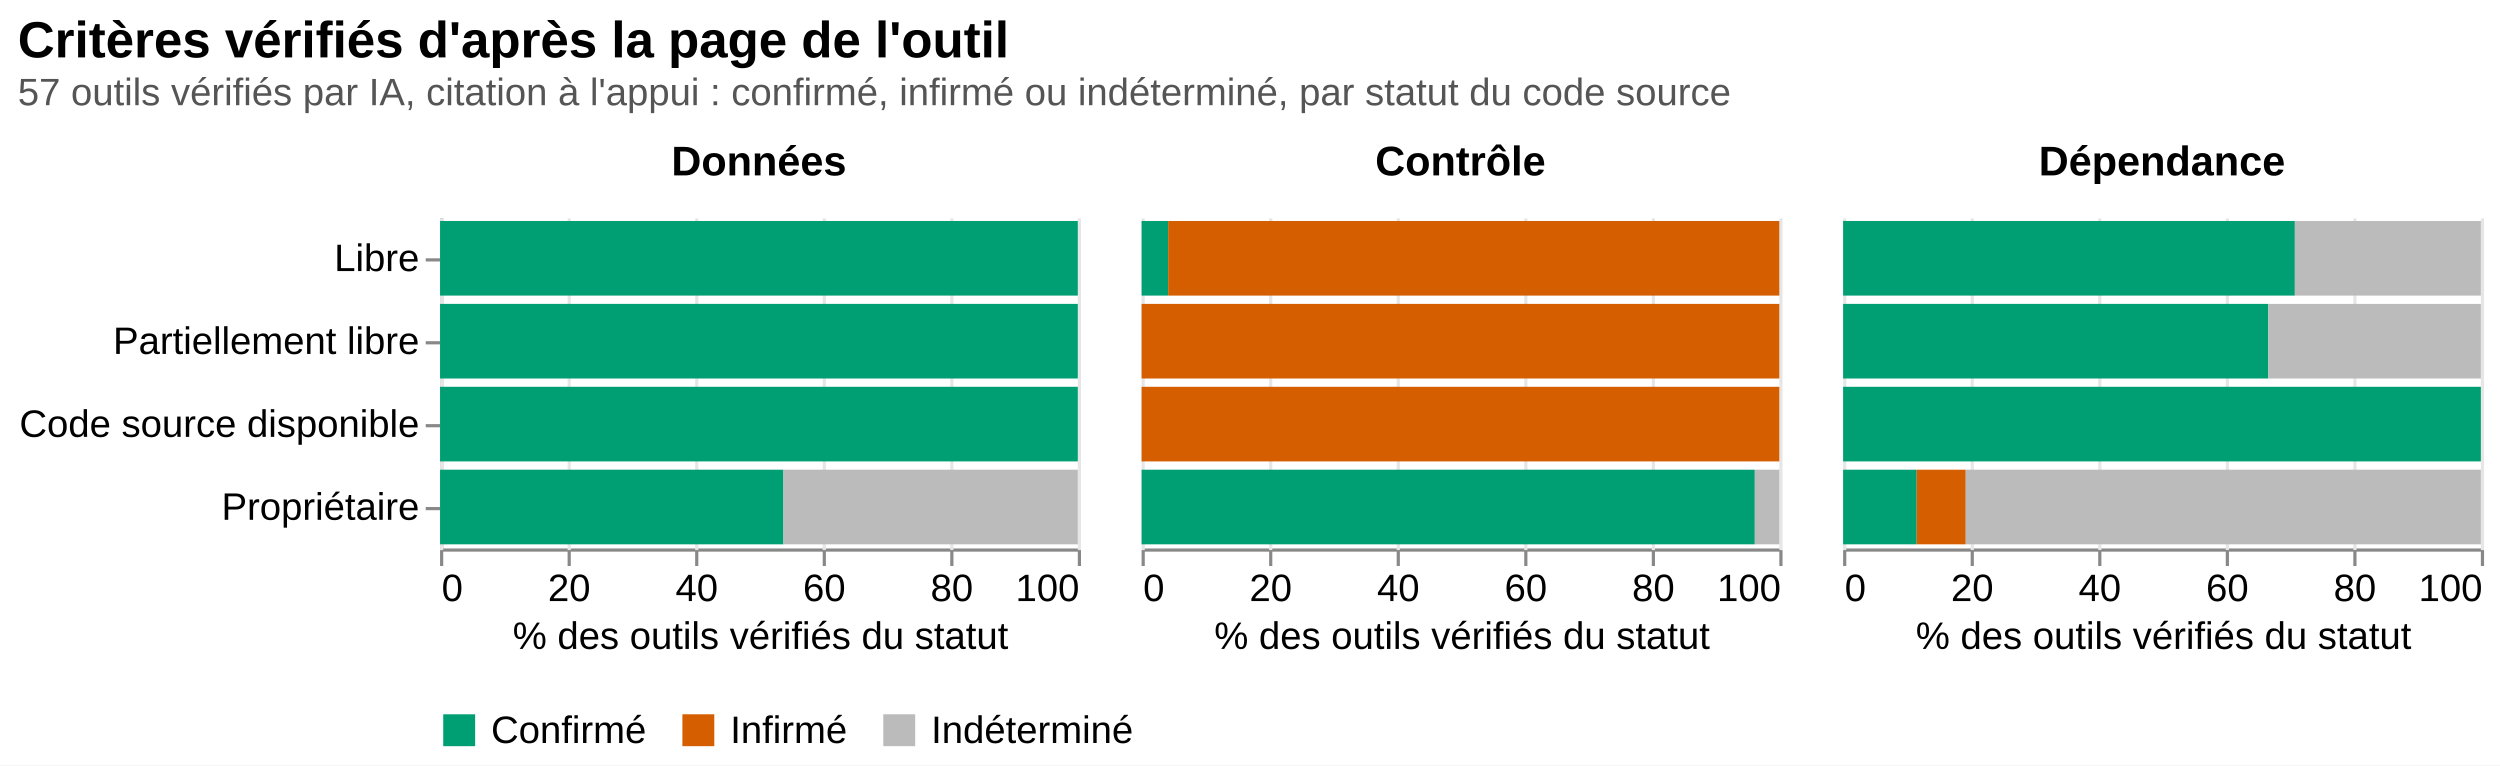
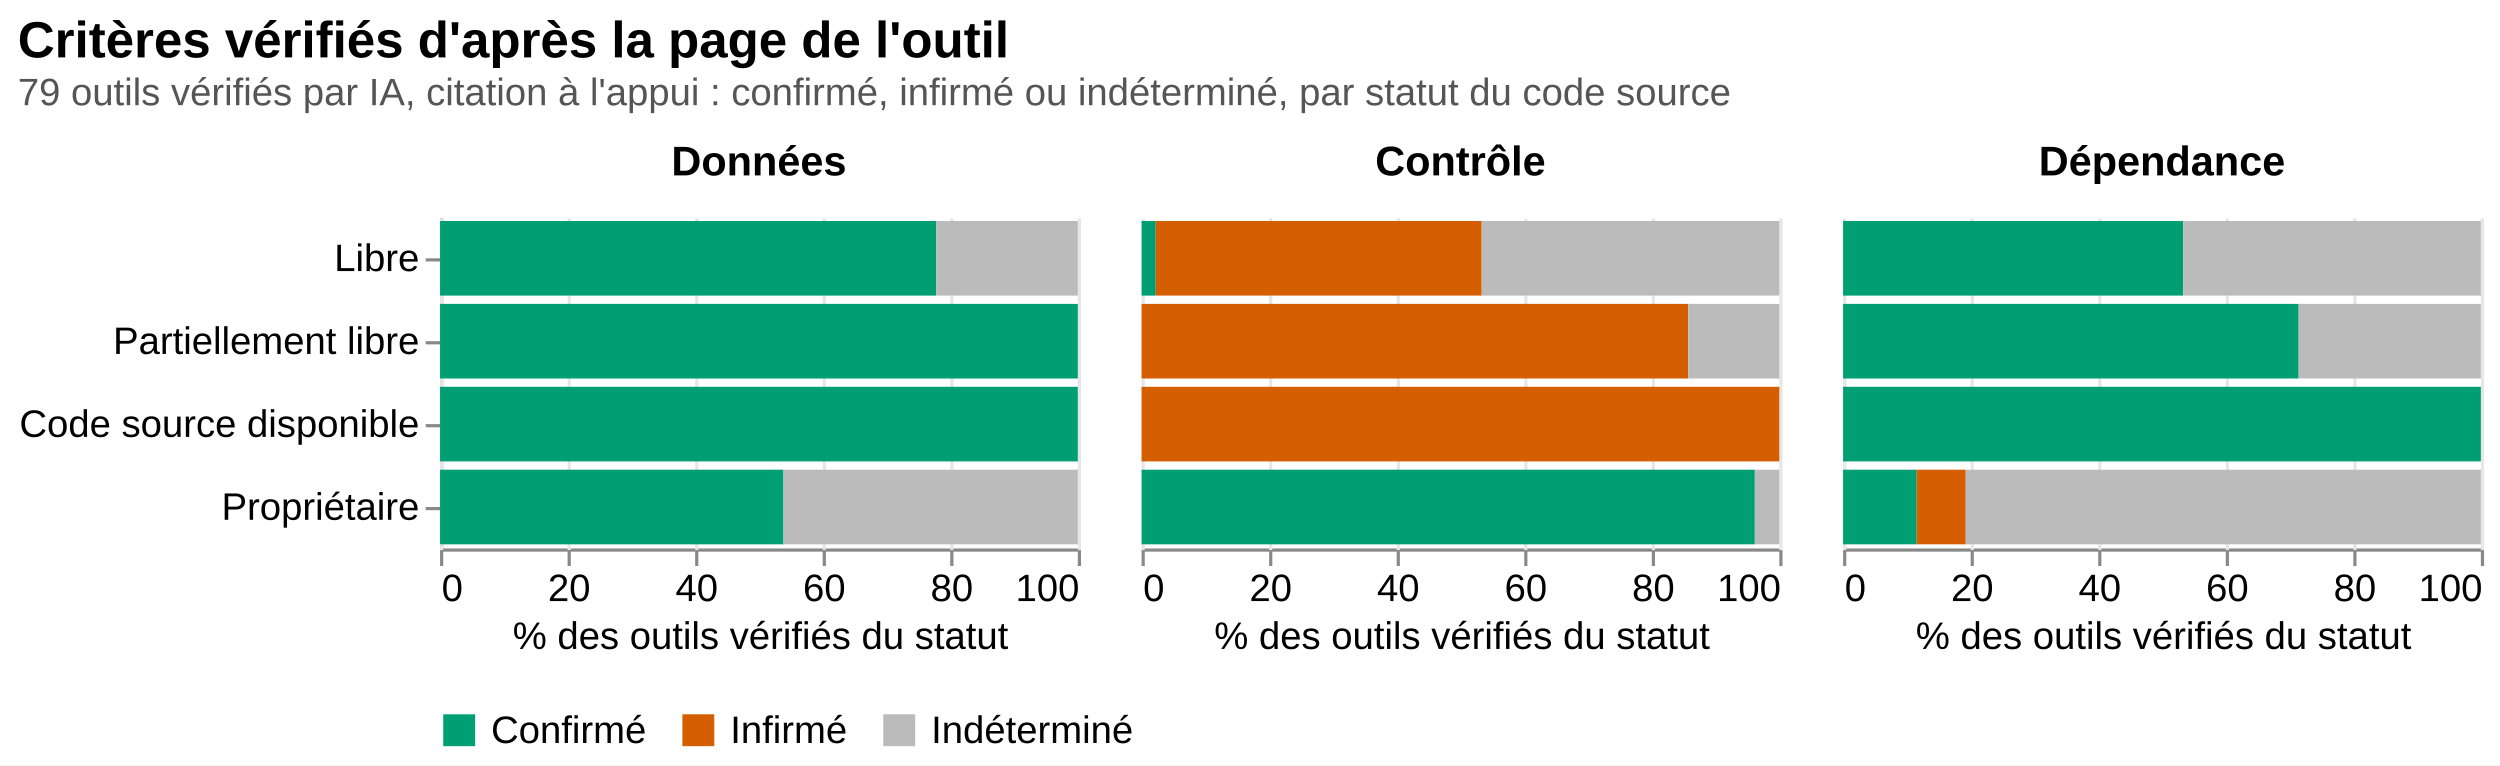
<svg xmlns="http://www.w3.org/2000/svg" version="1.1" class="marks" width="784" height="240" viewBox="0 0 784 240">
  <rect width="784" height="240" fill="white" />
  <g fill="none" stroke-miterlimit="10" transform="translate(138,68)">
    <g class="mark-group role-frame root" role="graphics-object" aria-roledescription="group mark container">
      <g transform="translate(0,0)">
        <path class="background" aria-hidden="true" d="M0,0h0v0h0Z" />
        <g>
          <g class="mark-group role-row-header row_header" role="graphics-object" aria-roledescription="group mark container">
            <g transform="translate(0,0)">
              <path class="background" aria-hidden="true" d="M0,0h0v104h0Z" />
              <g>
                <g class="mark-group role-axis" role="graphics-symbol" aria-roledescription="axis" aria-label="Y-axis for a discrete scale with 4 values: Libre, Partiellement libre, Code source disponible, Propriétaire">
                  <g transform="translate(0.5,0.5)">
                    <path class="background" aria-hidden="true" d="M0,0h0v0h0Z" pointer-events="none" />
                    <g>
                      <g class="mark-rule role-axis-tick" pointer-events="none">
                        <line transform="translate(0,13)" x2="-5" y2="0" stroke="#888888" stroke-width="1" opacity="1" />
                        <line transform="translate(0,39)" x2="-5" y2="0" stroke="#888888" stroke-width="1" opacity="1" />
                        <line transform="translate(0,65)" x2="-5" y2="0" stroke="#888888" stroke-width="1" opacity="1" />
                        <line transform="translate(0,91)" x2="-5" y2="0" stroke="#888888" stroke-width="1" opacity="1" />
                      </g>
                      <g class="mark-text role-axis-label" pointer-events="none">
                        <text text-anchor="end" transform="translate(-7,16.5)" font-family="Liberation Sans, Helvetica, Arial, sans-serif" font-size="12px" fill="#000" opacity="1">Libre</text>
                        <text text-anchor="end" transform="translate(-7,42.5)" font-family="Liberation Sans, Helvetica, Arial, sans-serif" font-size="12px" fill="#000" opacity="1">Partiellement libre</text>
                        <text text-anchor="end" transform="translate(-7,68.5)" font-family="Liberation Sans, Helvetica, Arial, sans-serif" font-size="12px" fill="#000" opacity="1">Code source disponible</text>
                        <text text-anchor="end" transform="translate(-7,94.5)" font-family="Liberation Sans, Helvetica, Arial, sans-serif" font-size="12px" fill="#000" opacity="1">Propriétaire</text>
                      </g>
                      <g class="mark-rule role-axis-domain" pointer-events="none">
                        <line transform="translate(0,0)" x2="0" y2="104" stroke="#888888" stroke-width="1" opacity="1" />
                      </g>
                    </g>
                    <path class="foreground" aria-hidden="true" d="" pointer-events="none" display="none" />
                  </g>
                </g>
              </g>
              <path class="foreground" aria-hidden="true" d="" display="none" />
            </g>
          </g>
          <g class="mark-group role-column-header column_header" role="graphics-object" aria-roledescription="group mark container">
            <g transform="translate(0,0)">
              <path class="background" aria-hidden="true" d="M0,0h200v0h-200Z" />
              <g>
                <g class="mark-group role-title">
                  <g transform="translate(100,-23)">
                    <path class="background" aria-hidden="true" d="M0,0h0v0h0Z" pointer-events="none" />
                    <g>
                      <g class="mark-text role-title-text" role="graphics-symbol" aria-roledescription="title" aria-label="Title text 'Données'" pointer-events="none">
                        <text text-anchor="middle" transform="translate(0,10)" font-family="Liberation Sans, Helvetica, Arial, sans-serif" font-size="13px" font-weight="bold" fill="#000" opacity="1">Données</text>
                      </g>
                    </g>
                    <path class="foreground" aria-hidden="true" d="" pointer-events="none" display="none" />
                  </g>
                </g>
              </g>
              <path class="foreground" aria-hidden="true" d="" display="none" />
            </g>
            <g transform="translate(220,0)">
              <path class="background" aria-hidden="true" d="M0,0h200v0h-200Z" />
              <g>
                <g class="mark-group role-title">
                  <g transform="translate(100,-23)">
                    <path class="background" aria-hidden="true" d="M0,0h0v0h0Z" pointer-events="none" />
                    <g>
                      <g class="mark-text role-title-text" role="graphics-symbol" aria-roledescription="title" aria-label="Title text 'Contrôle'" pointer-events="none">
                        <text text-anchor="middle" transform="translate(0,10)" font-family="Liberation Sans, Helvetica, Arial, sans-serif" font-size="13px" font-weight="bold" fill="#000" opacity="1">Contrôle</text>
                      </g>
                    </g>
                    <path class="foreground" aria-hidden="true" d="" pointer-events="none" display="none" />
                  </g>
                </g>
              </g>
              <path class="foreground" aria-hidden="true" d="" display="none" />
            </g>
            <g transform="translate(440,0)">
              <path class="background" aria-hidden="true" d="M0,0h200v0h-200Z" />
              <g>
                <g class="mark-group role-title">
                  <g transform="translate(100,-23)">
                    <path class="background" aria-hidden="true" d="M0,0h0v0h0Z" pointer-events="none" />
                    <g>
                      <g class="mark-text role-title-text" role="graphics-symbol" aria-roledescription="title" aria-label="Title text 'Dépendance'" pointer-events="none">
                        <text text-anchor="middle" transform="translate(0,10)" font-family="Liberation Sans, Helvetica, Arial, sans-serif" font-size="13px" font-weight="bold" fill="#000" opacity="1">Dépendance</text>
                      </g>
                    </g>
                    <path class="foreground" aria-hidden="true" d="" pointer-events="none" display="none" />
                  </g>
                </g>
              </g>
              <path class="foreground" aria-hidden="true" d="" display="none" />
            </g>
          </g>
          <g class="mark-group role-column-footer column_footer" role="graphics-object" aria-roledescription="group mark container">
            <g transform="translate(0,104)">
              <path class="background" aria-hidden="true" d="M0,0h200v0h-200Z" />
              <g>
                <g class="mark-group role-axis" role="graphics-symbol" aria-roledescription="axis" aria-label="X-axis titled '% des outils vérifiés du statut' for a linear scale with values from 0 to 100">
                  <g transform="translate(0.5,0.5)">
                    <path class="background" aria-hidden="true" d="M0,0h0v0h0Z" pointer-events="none" />
                    <g>
                      <g class="mark-rule role-axis-tick" pointer-events="none">
                        <line transform="translate(0,0)" x2="0" y2="5" stroke="#888888" stroke-width="1" opacity="1" />
                        <line transform="translate(40,0)" x2="0" y2="5" stroke="#888888" stroke-width="1" opacity="1" />
                        <line transform="translate(80,0)" x2="0" y2="5" stroke="#888888" stroke-width="1" opacity="1" />
                        <line transform="translate(120,0)" x2="0" y2="5" stroke="#888888" stroke-width="1" opacity="1" />
                        <line transform="translate(160,0)" x2="0" y2="5" stroke="#888888" stroke-width="1" opacity="1" />
                        <line transform="translate(200,0)" x2="0" y2="5" stroke="#888888" stroke-width="1" opacity="1" />
                      </g>
                      <g class="mark-text role-axis-label" pointer-events="none">
                        <text text-anchor="start" transform="translate(0,16)" font-family="Liberation Sans, Helvetica, Arial, sans-serif" font-size="12px" fill="#000" opacity="1">0</text>
                        <text text-anchor="middle" transform="translate(40,16)" font-family="Liberation Sans, Helvetica, Arial, sans-serif" font-size="12px" fill="#000" opacity="1">20</text>
                        <text text-anchor="middle" transform="translate(80,16)" font-family="Liberation Sans, Helvetica, Arial, sans-serif" font-size="12px" fill="#000" opacity="1">40</text>
                        <text text-anchor="middle" transform="translate(120,16)" font-family="Liberation Sans, Helvetica, Arial, sans-serif" font-size="12px" fill="#000" opacity="1">60</text>
                        <text text-anchor="middle" transform="translate(160,16)" font-family="Liberation Sans, Helvetica, Arial, sans-serif" font-size="12px" fill="#000" opacity="1">80</text>
                        <text text-anchor="end" transform="translate(200,16)" font-family="Liberation Sans, Helvetica, Arial, sans-serif" font-size="12px" fill="#000" opacity="1">100</text>
                      </g>
                      <g class="mark-rule role-axis-domain" pointer-events="none">
                        <line transform="translate(0,0)" x2="200" y2="0" stroke="#888888" stroke-width="1" opacity="1" />
                      </g>
                      <g class="mark-text role-axis-title" pointer-events="none">
                        <text text-anchor="middle" transform="translate(100,31)" font-family="Liberation Sans, Helvetica, Arial, sans-serif" font-size="12px" font-weight="normal" fill="#000" opacity="1">% des outils vérifiés du statut</text>
                      </g>
                    </g>
                    <path class="foreground" aria-hidden="true" d="" pointer-events="none" display="none" />
                  </g>
                </g>
              </g>
              <path class="foreground" aria-hidden="true" d="" display="none" />
            </g>
            <g transform="translate(220,104)">
              <path class="background" aria-hidden="true" d="M0,0h200v0h-200Z" />
              <g>
                <g class="mark-group role-axis" role="graphics-symbol" aria-roledescription="axis" aria-label="X-axis titled '% des outils vérifiés du statut' for a linear scale with values from 0 to 100">
                  <g transform="translate(0.5,0.5)">
                    <path class="background" aria-hidden="true" d="M0,0h0v0h0Z" pointer-events="none" />
                    <g>
                      <g class="mark-rule role-axis-tick" pointer-events="none">
                        <line transform="translate(0,0)" x2="0" y2="5" stroke="#888888" stroke-width="1" opacity="1" />
                        <line transform="translate(40,0)" x2="0" y2="5" stroke="#888888" stroke-width="1" opacity="1" />
                        <line transform="translate(80,0)" x2="0" y2="5" stroke="#888888" stroke-width="1" opacity="1" />
                        <line transform="translate(120,0)" x2="0" y2="5" stroke="#888888" stroke-width="1" opacity="1" />
                        <line transform="translate(160,0)" x2="0" y2="5" stroke="#888888" stroke-width="1" opacity="1" />
                        <line transform="translate(200,0)" x2="0" y2="5" stroke="#888888" stroke-width="1" opacity="1" />
                      </g>
                      <g class="mark-text role-axis-label" pointer-events="none">
                        <text text-anchor="start" transform="translate(0,16)" font-family="Liberation Sans, Helvetica, Arial, sans-serif" font-size="12px" fill="#000" opacity="1">0</text>
                        <text text-anchor="middle" transform="translate(40,16)" font-family="Liberation Sans, Helvetica, Arial, sans-serif" font-size="12px" fill="#000" opacity="1">20</text>
                        <text text-anchor="middle" transform="translate(80,16)" font-family="Liberation Sans, Helvetica, Arial, sans-serif" font-size="12px" fill="#000" opacity="1">40</text>
                        <text text-anchor="middle" transform="translate(120,16)" font-family="Liberation Sans, Helvetica, Arial, sans-serif" font-size="12px" fill="#000" opacity="1">60</text>
                        <text text-anchor="middle" transform="translate(160,16)" font-family="Liberation Sans, Helvetica, Arial, sans-serif" font-size="12px" fill="#000" opacity="1">80</text>
                        <text text-anchor="end" transform="translate(200,16)" font-family="Liberation Sans, Helvetica, Arial, sans-serif" font-size="12px" fill="#000" opacity="1">100</text>
                      </g>
                      <g class="mark-rule role-axis-domain" pointer-events="none">
                        <line transform="translate(0,0)" x2="200" y2="0" stroke="#888888" stroke-width="1" opacity="1" />
                      </g>
                      <g class="mark-text role-axis-title" pointer-events="none">
                        <text text-anchor="middle" transform="translate(100,31)" font-family="Liberation Sans, Helvetica, Arial, sans-serif" font-size="12px" font-weight="normal" fill="#000" opacity="1">% des outils vérifiés du statut</text>
                      </g>
                    </g>
                    <path class="foreground" aria-hidden="true" d="" pointer-events="none" display="none" />
                  </g>
                </g>
              </g>
              <path class="foreground" aria-hidden="true" d="" display="none" />
            </g>
            <g transform="translate(440,104)">
              <path class="background" aria-hidden="true" d="M0,0h200v0h-200Z" />
              <g>
                <g class="mark-group role-axis" role="graphics-symbol" aria-roledescription="axis" aria-label="X-axis titled '% des outils vérifiés du statut' for a linear scale with values from 0 to 100">
                  <g transform="translate(0.5,0.5)">
                    <path class="background" aria-hidden="true" d="M0,0h0v0h0Z" pointer-events="none" />
                    <g>
                      <g class="mark-rule role-axis-tick" pointer-events="none">
                        <line transform="translate(0,0)" x2="0" y2="5" stroke="#888888" stroke-width="1" opacity="1" />
                        <line transform="translate(40,0)" x2="0" y2="5" stroke="#888888" stroke-width="1" opacity="1" />
                        <line transform="translate(80,0)" x2="0" y2="5" stroke="#888888" stroke-width="1" opacity="1" />
                        <line transform="translate(120,0)" x2="0" y2="5" stroke="#888888" stroke-width="1" opacity="1" />
                        <line transform="translate(160,0)" x2="0" y2="5" stroke="#888888" stroke-width="1" opacity="1" />
                        <line transform="translate(200,0)" x2="0" y2="5" stroke="#888888" stroke-width="1" opacity="1" />
                      </g>
                      <g class="mark-text role-axis-label" pointer-events="none">
                        <text text-anchor="start" transform="translate(0,16)" font-family="Liberation Sans, Helvetica, Arial, sans-serif" font-size="12px" fill="#000" opacity="1">0</text>
                        <text text-anchor="middle" transform="translate(40,16)" font-family="Liberation Sans, Helvetica, Arial, sans-serif" font-size="12px" fill="#000" opacity="1">20</text>
                        <text text-anchor="middle" transform="translate(80,16)" font-family="Liberation Sans, Helvetica, Arial, sans-serif" font-size="12px" fill="#000" opacity="1">40</text>
                        <text text-anchor="middle" transform="translate(120,16)" font-family="Liberation Sans, Helvetica, Arial, sans-serif" font-size="12px" fill="#000" opacity="1">60</text>
                        <text text-anchor="middle" transform="translate(160,16)" font-family="Liberation Sans, Helvetica, Arial, sans-serif" font-size="12px" fill="#000" opacity="1">80</text>
                        <text text-anchor="end" transform="translate(200,16)" font-family="Liberation Sans, Helvetica, Arial, sans-serif" font-size="12px" fill="#000" opacity="1">100</text>
                      </g>
                      <g class="mark-rule role-axis-domain" pointer-events="none">
                        <line transform="translate(0,0)" x2="200" y2="0" stroke="#888888" stroke-width="1" opacity="1" />
                      </g>
                      <g class="mark-text role-axis-title" pointer-events="none">
                        <text text-anchor="middle" transform="translate(100,31)" font-family="Liberation Sans, Helvetica, Arial, sans-serif" font-size="12px" font-weight="normal" fill="#000" opacity="1">% des outils vérifiés du statut</text>
                      </g>
                    </g>
                    <path class="foreground" aria-hidden="true" d="" pointer-events="none" display="none" />
                  </g>
                </g>
              </g>
              <path class="foreground" aria-hidden="true" d="" display="none" />
            </g>
          </g>
          <g class="mark-group role-scope cell" role="graphics-object" aria-roledescription="group mark container">
            <g transform="translate(0,0)">
              <path class="background" aria-hidden="true" d="M0,0h200v104h-200Z" />
              <g>
                <g class="mark-group role-axis" aria-hidden="true">
                  <g transform="translate(0.5,104.5)">
                    <path class="background" aria-hidden="true" d="M0,0h0v0h0Z" pointer-events="none" />
                    <g>
                      <g class="mark-rule role-axis-grid" pointer-events="none">
                        <line transform="translate(0,0)" x2="0" y2="-104" stroke="#E6E6E6" stroke-width="1" opacity="1" />
                        <line transform="translate(40,0)" x2="0" y2="-104" stroke="#E6E6E6" stroke-width="1" opacity="1" />
                        <line transform="translate(80,0)" x2="0" y2="-104" stroke="#E6E6E6" stroke-width="1" opacity="1" />
                        <line transform="translate(120,0)" x2="0" y2="-104" stroke="#E6E6E6" stroke-width="1" opacity="1" />
                        <line transform="translate(160,0)" x2="0" y2="-104" stroke="#E6E6E6" stroke-width="1" opacity="1" />
                        <line transform="translate(200,0)" x2="0" y2="-104" stroke="#E6E6E6" stroke-width="1" opacity="1" />
                      </g>
                    </g>
                    <path class="foreground" aria-hidden="true" d="" pointer-events="none" display="none" />
                  </g>
                </g>
                <g class="mark-rect role-mark child_marks" role="graphics-object" aria-roledescription="rect mark container">
-                   <path aria-label="% des outils vérifiés du statut: 100; statut: Libre; verdict: Confirmé; rang: 0; Outils: 24; Outils du statut: 24" role="graphics-symbol" aria-roledescription="bar" d="M0,1.3h200v23.4h-200Z" fill="#009E73" />
-                   <path aria-label="% des outils vérifiés du statut: 0; statut: Libre; verdict: Infirmé; rang: 1; Outils: 0; Outils du statut: 24" role="graphics-symbol" aria-roledescription="bar" d="M200,1.3h0v23.4h0Z" fill="#D55E00" />
-                   <path aria-label="% des outils vérifiés du statut: 0; statut: Libre; verdict: Indéterminé; rang: 2; Outils: 0; Outils du statut: 24" role="graphics-symbol" aria-roledescription="bar" d="M200,1.3h0v23.4h0Z" fill="#BBBBBB" />
-                   <path aria-label="% des outils vérifiés du statut: 100; statut: Partiellement libre; verdict: Confirmé; rang: 0; Outils: 6; Outils du statut: 6" role="graphics-symbol" aria-roledescription="bar" d="M0,27.3h200v23.4h-200Z" fill="#009E73" />
-                   <path aria-label="% des outils vérifiés du statut: 0; statut: Partiellement libre; verdict: Infirmé; rang: 1; Outils: 0; Outils du statut: 6" role="graphics-symbol" aria-roledescription="bar" d="M200,27.3h0v23.4h0Z" fill="#D55E00" />
-                   <path aria-label="% des outils vérifiés du statut: 0; statut: Partiellement libre; verdict: Indéterminé; rang: 2; Outils: 0; Outils du statut: 6" role="graphics-symbol" aria-roledescription="bar" d="M200,27.3h0v23.4h0Z" fill="#BBBBBB" />
+                   <path aria-label="% des outils vérifiés du statut: 78; statut: Libre; verdict: Confirmé; rang: 0; Outils: 35; Outils du statut: 45" role="graphics-symbol" aria-roledescription="bar" d="M0,1.3h155.556v23.4h-155.556Z" fill="#009E73" />
+                   <path aria-label="% des outils vérifiés du statut: 0; statut: Libre; verdict: Infirmé; rang: 1; Outils: 0; Outils du statut: 45" role="graphics-symbol" aria-roledescription="bar" d="M155.556,1.3h0v23.4h0Z" fill="#D55E00" />
+                   <path aria-label="% des outils vérifiés du statut: 22; statut: Libre; verdict: Indéterminé; rang: 2; Outils: 10; Outils du statut: 45" role="graphics-symbol" aria-roledescription="bar" d="M155.556,1.3h44.444v23.4h-44.444Z" fill="#BBBBBB" />
+                   <path aria-label="% des outils vérifiés du statut: 100; statut: Partiellement libre; verdict: Confirmé; rang: 0; Outils: 7; Outils du statut: 7" role="graphics-symbol" aria-roledescription="bar" d="M0,27.3h200v23.4h-200Z" fill="#009E73" />
+                   <path aria-label="% des outils vérifiés du statut: 0; statut: Partiellement libre; verdict: Infirmé; rang: 1; Outils: 0; Outils du statut: 7" role="graphics-symbol" aria-roledescription="bar" d="M200,27.3h0v23.4h0Z" fill="#D55E00" />
+                   <path aria-label="% des outils vérifiés du statut: 0; statut: Partiellement libre; verdict: Indéterminé; rang: 2; Outils: 0; Outils du statut: 7" role="graphics-symbol" aria-roledescription="bar" d="M200,27.3h0v23.4h0Z" fill="#BBBBBB" />
                  <path aria-label="% des outils vérifiés du statut: 100; statut: Code source disponible; verdict: Confirmé; rang: 0; Outils: 1; Outils du statut: 1" role="graphics-symbol" aria-roledescription="bar" d="M0,53.3h200v23.4h-200Z" fill="#009E73" />
                  <path aria-label="% des outils vérifiés du statut: 0; statut: Code source disponible; verdict: Infirmé; rang: 1; Outils: 0; Outils du statut: 1" role="graphics-symbol" aria-roledescription="bar" d="M200,53.3h0v23.4h0Z" fill="#D55E00" />
                  <path aria-label="% des outils vérifiés du statut: 0; statut: Code source disponible; verdict: Indéterminé; rang: 2; Outils: 0; Outils du statut: 1" role="graphics-symbol" aria-roledescription="bar" d="M200,53.3h0v23.4h0Z" fill="#BBBBBB" />
                  <path aria-label="% des outils vérifiés du statut: 54; statut: Propriétaire; verdict: Confirmé; rang: 0; Outils: 14; Outils du statut: 26" role="graphics-symbol" aria-roledescription="bar" d="M0,79.3h107.692v23.4h-107.692Z" fill="#009E73" />
                  <path aria-label="% des outils vérifiés du statut: 0; statut: Propriétaire; verdict: Infirmé; rang: 1; Outils: 0; Outils du statut: 26" role="graphics-symbol" aria-roledescription="bar" d="M107.692,79.3h0v23.4h0Z" fill="#D55E00" />
                  <path aria-label="% des outils vérifiés du statut: 46; statut: Propriétaire; verdict: Indéterminé; rang: 2; Outils: 12; Outils du statut: 26" role="graphics-symbol" aria-roledescription="bar" d="M107.692,79.3h92.308v23.4h-92.308Z" fill="#BBBBBB" />
                </g>
              </g>
              <path class="foreground" aria-hidden="true" d="" display="none" />
            </g>
            <g transform="translate(220,0)">
              <path class="background" aria-hidden="true" d="M0,0h200v104h-200Z" />
              <g>
                <g class="mark-group role-axis" aria-hidden="true">
                  <g transform="translate(0.5,104.5)">
                    <path class="background" aria-hidden="true" d="M0,0h0v0h0Z" pointer-events="none" />
                    <g>
                      <g class="mark-rule role-axis-grid" pointer-events="none">
                        <line transform="translate(0,0)" x2="0" y2="-104" stroke="#E6E6E6" stroke-width="1" opacity="1" />
                        <line transform="translate(40,0)" x2="0" y2="-104" stroke="#E6E6E6" stroke-width="1" opacity="1" />
                        <line transform="translate(80,0)" x2="0" y2="-104" stroke="#E6E6E6" stroke-width="1" opacity="1" />
                        <line transform="translate(120,0)" x2="0" y2="-104" stroke="#E6E6E6" stroke-width="1" opacity="1" />
                        <line transform="translate(160,0)" x2="0" y2="-104" stroke="#E6E6E6" stroke-width="1" opacity="1" />
                        <line transform="translate(200,0)" x2="0" y2="-104" stroke="#E6E6E6" stroke-width="1" opacity="1" />
                      </g>
                    </g>
                    <path class="foreground" aria-hidden="true" d="" pointer-events="none" display="none" />
                  </g>
                </g>
                <g class="mark-rect role-mark child_marks" role="graphics-object" aria-roledescription="rect mark container">
-                   <path aria-label="% des outils vérifiés du statut: 4; statut: Libre; verdict: Confirmé; rang: 0; Outils: 1; Outils du statut: 24" role="graphics-symbol" aria-roledescription="bar" d="M0,1.3h8.333v23.4h-8.333Z" fill="#009E73" />
-                   <path aria-label="% des outils vérifiés du statut: 96; statut: Libre; verdict: Infirmé; rang: 1; Outils: 23; Outils du statut: 24" role="graphics-symbol" aria-roledescription="bar" d="M8.333,1.3h191.667v23.4h-191.667Z" fill="#D55E00" />
-                   <path aria-label="% des outils vérifiés du statut: 0; statut: Libre; verdict: Indéterminé; rang: 2; Outils: 0; Outils du statut: 24" role="graphics-symbol" aria-roledescription="bar" d="M200,1.3h0v23.4h0Z" fill="#BBBBBB" />
-                   <path aria-label="% des outils vérifiés du statut: 0; statut: Partiellement libre; verdict: Confirmé; rang: 0; Outils: 0; Outils du statut: 6" role="graphics-symbol" aria-roledescription="bar" d="M0,27.3h0v23.4h0Z" fill="#009E73" />
-                   <path aria-label="% des outils vérifiés du statut: 100; statut: Partiellement libre; verdict: Infirmé; rang: 1; Outils: 6; Outils du statut: 6" role="graphics-symbol" aria-roledescription="bar" d="M0,27.3h200v23.4h-200Z" fill="#D55E00" />
-                   <path aria-label="% des outils vérifiés du statut: 0; statut: Partiellement libre; verdict: Indéterminé; rang: 2; Outils: 0; Outils du statut: 6" role="graphics-symbol" aria-roledescription="bar" d="M200,27.3h0v23.4h0Z" fill="#BBBBBB" />
+                   <path aria-label="% des outils vérifiés du statut: 2; statut: Libre; verdict: Confirmé; rang: 0; Outils: 1; Outils du statut: 45" role="graphics-symbol" aria-roledescription="bar" d="M0,1.3h4.444v23.4h-4.444Z" fill="#009E73" />
+                   <path aria-label="% des outils vérifiés du statut: 51; statut: Libre; verdict: Infirmé; rang: 1; Outils: 23; Outils du statut: 45" role="graphics-symbol" aria-roledescription="bar" d="M4.444,1.3h102.222v23.4h-102.222Z" fill="#D55E00" />
+                   <path aria-label="% des outils vérifiés du statut: 47; statut: Libre; verdict: Indéterminé; rang: 2; Outils: 21; Outils du statut: 45" role="graphics-symbol" aria-roledescription="bar" d="M106.667,1.3h93.333v23.4h-93.333Z" fill="#BBBBBB" />
+                   <path aria-label="% des outils vérifiés du statut: 0; statut: Partiellement libre; verdict: Confirmé; rang: 0; Outils: 0; Outils du statut: 7" role="graphics-symbol" aria-roledescription="bar" d="M0,27.3h0v23.4h0Z" fill="#009E73" />
+                   <path aria-label="% des outils vérifiés du statut: 86; statut: Partiellement libre; verdict: Infirmé; rang: 1; Outils: 6; Outils du statut: 7" role="graphics-symbol" aria-roledescription="bar" d="M0,27.3h171.429v23.4h-171.429Z" fill="#D55E00" />
+                   <path aria-label="% des outils vérifiés du statut: 14; statut: Partiellement libre; verdict: Indéterminé; rang: 2; Outils: 1; Outils du statut: 7" role="graphics-symbol" aria-roledescription="bar" d="M171.429,27.3h28.571v23.4h-28.571Z" fill="#BBBBBB" />
                  <path aria-label="% des outils vérifiés du statut: 0; statut: Code source disponible; verdict: Confirmé; rang: 0; Outils: 0; Outils du statut: 1" role="graphics-symbol" aria-roledescription="bar" d="M0,53.3h0v23.4h0Z" fill="#009E73" />
                  <path aria-label="% des outils vérifiés du statut: 100; statut: Code source disponible; verdict: Infirmé; rang: 1; Outils: 1; Outils du statut: 1" role="graphics-symbol" aria-roledescription="bar" d="M0,53.3h200v23.4h-200Z" fill="#D55E00" />
                  <path aria-label="% des outils vérifiés du statut: 0; statut: Code source disponible; verdict: Indéterminé; rang: 2; Outils: 0; Outils du statut: 1" role="graphics-symbol" aria-roledescription="bar" d="M200,53.3h0v23.4h0Z" fill="#BBBBBB" />
                  <path aria-label="% des outils vérifiés du statut: 96; statut: Propriétaire; verdict: Confirmé; rang: 0; Outils: 25; Outils du statut: 26" role="graphics-symbol" aria-roledescription="bar" d="M0,79.3h192.308v23.4h-192.308Z" fill="#009E73" />
                  <path aria-label="% des outils vérifiés du statut: 0; statut: Propriétaire; verdict: Infirmé; rang: 1; Outils: 0; Outils du statut: 26" role="graphics-symbol" aria-roledescription="bar" d="M192.308,79.3h0v23.4h0Z" fill="#D55E00" />
                  <path aria-label="% des outils vérifiés du statut: 4; statut: Propriétaire; verdict: Indéterminé; rang: 2; Outils: 1; Outils du statut: 26" role="graphics-symbol" aria-roledescription="bar" d="M192.308,79.3h7.692v23.4h-7.692Z" fill="#BBBBBB" />
                </g>
              </g>
              <path class="foreground" aria-hidden="true" d="" display="none" />
            </g>
            <g transform="translate(440,0)">
              <path class="background" aria-hidden="true" d="M0,0h200v104h-200Z" />
              <g>
                <g class="mark-group role-axis" aria-hidden="true">
                  <g transform="translate(0.5,104.5)">
                    <path class="background" aria-hidden="true" d="M0,0h0v0h0Z" pointer-events="none" />
                    <g>
                      <g class="mark-rule role-axis-grid" pointer-events="none">
                        <line transform="translate(0,0)" x2="0" y2="-104" stroke="#E6E6E6" stroke-width="1" opacity="1" />
                        <line transform="translate(40,0)" x2="0" y2="-104" stroke="#E6E6E6" stroke-width="1" opacity="1" />
                        <line transform="translate(80,0)" x2="0" y2="-104" stroke="#E6E6E6" stroke-width="1" opacity="1" />
                        <line transform="translate(120,0)" x2="0" y2="-104" stroke="#E6E6E6" stroke-width="1" opacity="1" />
                        <line transform="translate(160,0)" x2="0" y2="-104" stroke="#E6E6E6" stroke-width="1" opacity="1" />
                        <line transform="translate(200,0)" x2="0" y2="-104" stroke="#E6E6E6" stroke-width="1" opacity="1" />
                      </g>
                    </g>
                    <path class="foreground" aria-hidden="true" d="" pointer-events="none" display="none" />
                  </g>
                </g>
                <g class="mark-rect role-mark child_marks" role="graphics-object" aria-roledescription="rect mark container">
-                   <path aria-label="% des outils vérifiés du statut: 71; statut: Libre; verdict: Confirmé; rang: 0; Outils: 17; Outils du statut: 24" role="graphics-symbol" aria-roledescription="bar" d="M0,1.3h141.667v23.4h-141.667Z" fill="#009E73" />
-                   <path aria-label="% des outils vérifiés du statut: 0; statut: Libre; verdict: Infirmé; rang: 1; Outils: 0; Outils du statut: 24" role="graphics-symbol" aria-roledescription="bar" d="M141.667,1.3h0v23.4h0Z" fill="#D55E00" />
-                   <path aria-label="% des outils vérifiés du statut: 29; statut: Libre; verdict: Indéterminé; rang: 2; Outils: 7; Outils du statut: 24" role="graphics-symbol" aria-roledescription="bar" d="M141.667,1.3h58.333v23.4h-58.333Z" fill="#BBBBBB" />
-                   <path aria-label="% des outils vérifiés du statut: 67; statut: Partiellement libre; verdict: Confirmé; rang: 0; Outils: 4; Outils du statut: 6" role="graphics-symbol" aria-roledescription="bar" d="M0,27.3h133.333v23.4h-133.333Z" fill="#009E73" />
-                   <path aria-label="% des outils vérifiés du statut: 0; statut: Partiellement libre; verdict: Infirmé; rang: 1; Outils: 0; Outils du statut: 6" role="graphics-symbol" aria-roledescription="bar" d="M133.333,27.3h0v23.4h0Z" fill="#D55E00" />
-                   <path aria-label="% des outils vérifiés du statut: 33; statut: Partiellement libre; verdict: Indéterminé; rang: 2; Outils: 2; Outils du statut: 6" role="graphics-symbol" aria-roledescription="bar" d="M133.333,27.3h66.667v23.4h-66.667Z" fill="#BBBBBB" />
+                   <path aria-label="% des outils vérifiés du statut: 53; statut: Libre; verdict: Confirmé; rang: 0; Outils: 24; Outils du statut: 45" role="graphics-symbol" aria-roledescription="bar" d="M0,1.3h106.667v23.4h-106.667Z" fill="#009E73" />
+                   <path aria-label="% des outils vérifiés du statut: 0; statut: Libre; verdict: Infirmé; rang: 1; Outils: 0; Outils du statut: 45" role="graphics-symbol" aria-roledescription="bar" d="M106.667,1.3h0v23.4h0Z" fill="#D55E00" />
+                   <path aria-label="% des outils vérifiés du statut: 47; statut: Libre; verdict: Indéterminé; rang: 2; Outils: 21; Outils du statut: 45" role="graphics-symbol" aria-roledescription="bar" d="M106.667,1.3h93.333v23.4h-93.333Z" fill="#BBBBBB" />
+                   <path aria-label="% des outils vérifiés du statut: 71; statut: Partiellement libre; verdict: Confirmé; rang: 0; Outils: 5; Outils du statut: 7" role="graphics-symbol" aria-roledescription="bar" d="M0,27.3h142.857v23.4h-142.857Z" fill="#009E73" />
+                   <path aria-label="% des outils vérifiés du statut: 0; statut: Partiellement libre; verdict: Infirmé; rang: 1; Outils: 0; Outils du statut: 7" role="graphics-symbol" aria-roledescription="bar" d="M142.857,27.3h0v23.4h0Z" fill="#D55E00" />
+                   <path aria-label="% des outils vérifiés du statut: 29; statut: Partiellement libre; verdict: Indéterminé; rang: 2; Outils: 2; Outils du statut: 7" role="graphics-symbol" aria-roledescription="bar" d="M142.857,27.3h57.143v23.4h-57.143Z" fill="#BBBBBB" />
                  <path aria-label="% des outils vérifiés du statut: 100; statut: Code source disponible; verdict: Confirmé; rang: 0; Outils: 1; Outils du statut: 1" role="graphics-symbol" aria-roledescription="bar" d="M0,53.3h200v23.4h-200Z" fill="#009E73" />
                  <path aria-label="% des outils vérifiés du statut: 0; statut: Code source disponible; verdict: Infirmé; rang: 1; Outils: 0; Outils du statut: 1" role="graphics-symbol" aria-roledescription="bar" d="M200,53.3h0v23.4h0Z" fill="#D55E00" />
                  <path aria-label="% des outils vérifiés du statut: 0; statut: Code source disponible; verdict: Indéterminé; rang: 2; Outils: 0; Outils du statut: 1" role="graphics-symbol" aria-roledescription="bar" d="M200,53.3h0v23.4h0Z" fill="#BBBBBB" />
                  <path aria-label="% des outils vérifiés du statut: 12; statut: Propriétaire; verdict: Confirmé; rang: 0; Outils: 3; Outils du statut: 26" role="graphics-symbol" aria-roledescription="bar" d="M0,79.3h23.077v23.4h-23.077Z" fill="#009E73" />
                  <path aria-label="% des outils vérifiés du statut: 8; statut: Propriétaire; verdict: Infirmé; rang: 1; Outils: 2; Outils du statut: 26" role="graphics-symbol" aria-roledescription="bar" d="M23.077,79.3h15.385v23.4h-15.385Z" fill="#D55E00" />
                  <path aria-label="% des outils vérifiés du statut: 81; statut: Propriétaire; verdict: Indéterminé; rang: 2; Outils: 21; Outils du statut: 26" role="graphics-symbol" aria-roledescription="bar" d="M38.462,79.3h161.538v23.4h-161.538Z" fill="#BBBBBB" />
                </g>
              </g>
              <path class="foreground" aria-hidden="true" d="" display="none" />
            </g>
          </g>
          <g class="mark-group role-legend" role="graphics-symbol" aria-roledescription="legend" aria-label="Symbol legend for fill color with 3 values: Confirmé, Infirmé, Indéterminé">
            <g transform="translate(0,155)">
              <path class="background" aria-hidden="true" d="M0,0h218v12h-218Z" pointer-events="none" />
              <g>
                <g class="mark-group role-legend-entry">
                  <g transform="translate(0,0)">
                    <path class="background" aria-hidden="true" d="M0,0h0v0h0Z" pointer-events="none" />
                    <g>
                      <g class="mark-group role-scope" role="graphics-object" aria-roledescription="group mark container">
                        <g transform="translate(0,0)">
                          <path class="background" aria-hidden="true" d="M0,0h64.68v12h-64.68Z" pointer-events="none" opacity="1" />
                          <g>
                            <g class="mark-symbol role-legend-symbol" pointer-events="none">
                              <path transform="translate(6,6)" d="M-5,-5h10v10h-10Z" fill="#009E73" stroke-width="1.5" opacity="1" />
                            </g>
                            <g class="mark-text role-legend-label" pointer-events="none">
                              <text text-anchor="start" transform="translate(16,10)" font-family="Liberation Sans, Helvetica, Arial, sans-serif" font-size="12px" fill="#000" opacity="1">Confirmé</text>
                            </g>
                          </g>
                          <path class="foreground" aria-hidden="true" d="" pointer-events="none" display="none" />
                        </g>
                        <g transform="translate(75,0)">
                          <path class="background" aria-hidden="true" d="M0,0h52.674v12h-52.674Z" pointer-events="none" opacity="1" />
                          <g>
                            <g class="mark-symbol role-legend-symbol" pointer-events="none">
                              <path transform="translate(6,6)" d="M-5,-5h10v10h-10Z" fill="#D55E00" stroke-width="1.5" opacity="1" />
                            </g>
                            <g class="mark-text role-legend-label" pointer-events="none">
                              <text text-anchor="start" transform="translate(16,10)" font-family="Liberation Sans, Helvetica, Arial, sans-serif" font-size="12px" fill="#000" opacity="1">Infirmé</text>
                            </g>
                          </g>
                          <path class="foreground" aria-hidden="true" d="" pointer-events="none" display="none" />
                        </g>
                        <g transform="translate(138,0)">
                          <path class="background" aria-hidden="true" d="M0,0h79.369v12h-79.369Z" pointer-events="none" opacity="1" />
                          <g>
                            <g class="mark-symbol role-legend-symbol" pointer-events="none">
                              <path transform="translate(6,6)" d="M-5,-5h10v10h-10Z" fill="#BBBBBB" stroke-width="1.5" opacity="1" />
                            </g>
                            <g class="mark-text role-legend-label" pointer-events="none">
                              <text text-anchor="start" transform="translate(16,10)" font-family="Liberation Sans, Helvetica, Arial, sans-serif" font-size="12px" fill="#000" opacity="1">Indéterminé</text>
                            </g>
                          </g>
                          <path class="foreground" aria-hidden="true" d="" pointer-events="none" display="none" />
                        </g>
                      </g>
                    </g>
                    <path class="foreground" aria-hidden="true" d="" pointer-events="none" display="none" />
                  </g>
                </g>
              </g>
              <path class="foreground" aria-hidden="true" d="" pointer-events="none" display="none" />
            </g>
          </g>
          <g class="mark-group role-title">
            <g transform="translate(-132.4141,-63)">
              <path class="background" aria-hidden="true" d="M0,0h0v0h0Z" pointer-events="none" />
              <g>
                <g class="mark-text role-title-text" role="graphics-symbol" aria-roledescription="title" aria-label="Title text 'Critères vérifiés d'après la page de l'outil'" pointer-events="none">
                  <text text-anchor="start" transform="translate(0,13)" font-family="Liberation Sans, Helvetica, Arial, sans-serif" font-size="16px" font-weight="bold" fill="#000" opacity="1">Critères vérifiés d'après la page de l'outil</text>
                </g>
-                 <g class="mark-text role-title-subtitle" role="graphics-symbol" aria-roledescription="subtitle" aria-label="Subtitle text '57 outils vérifiés par IA, citation à l'appui : confirmé, infirmé ou indéterminé, par statut du code source'" pointer-events="none">
-                   <text text-anchor="start" transform="translate(0,28)" font-family="Liberation Sans, Helvetica, Arial, sans-serif" font-size="12px" fill="#555555" opacity="1">57 outils vérifiés par IA, citation à l'appui : confirmé, infirmé ou indéterminé, par statut du code source</text>
+                 <g class="mark-text role-title-subtitle" role="graphics-symbol" aria-roledescription="subtitle" aria-label="Subtitle text '79 outils vérifiés par IA, citation à l'appui : confirmé, infirmé ou indéterminé, par statut du code source'" pointer-events="none">
+                   <text text-anchor="start" transform="translate(0,28)" font-family="Liberation Sans, Helvetica, Arial, sans-serif" font-size="12px" fill="#555555" opacity="1">79 outils vérifiés par IA, citation à l'appui : confirmé, infirmé ou indéterminé, par statut du code source</text>
                </g>
              </g>
              <path class="foreground" aria-hidden="true" d="" pointer-events="none" display="none" />
            </g>
          </g>
        </g>
        <path class="foreground" aria-hidden="true" d="" display="none" />
      </g>
    </g>
  </g>
</svg>
